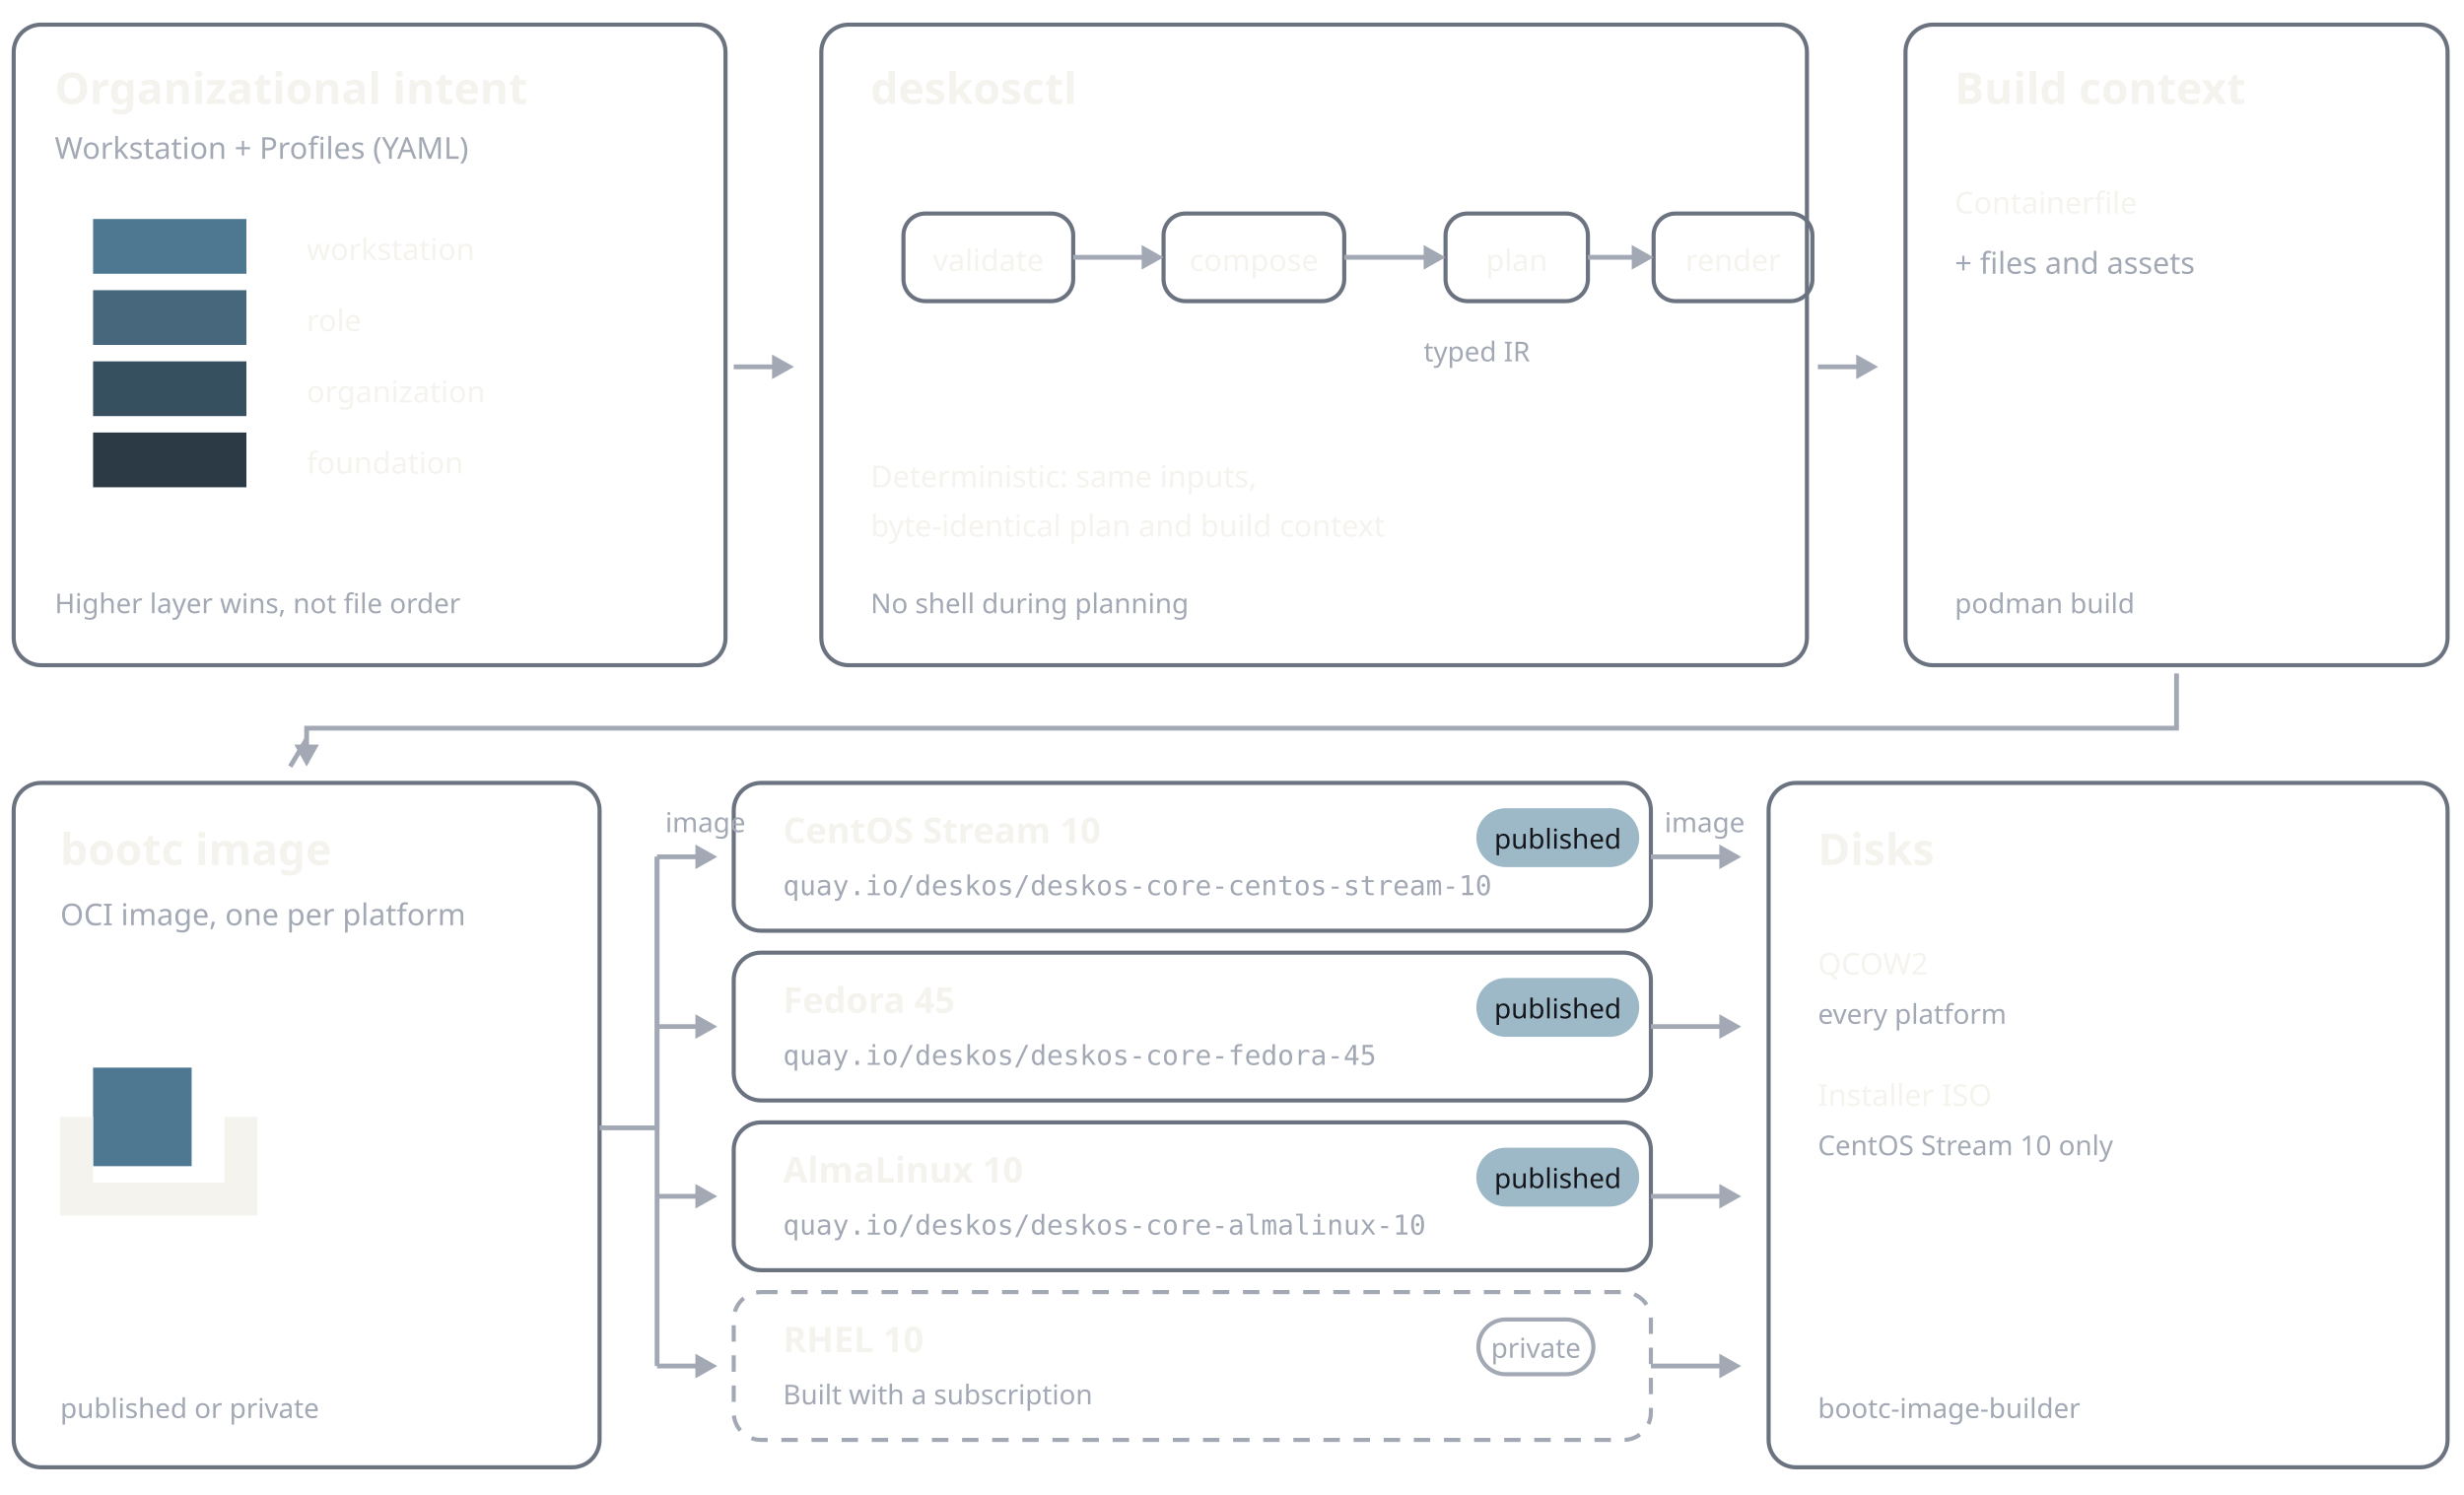
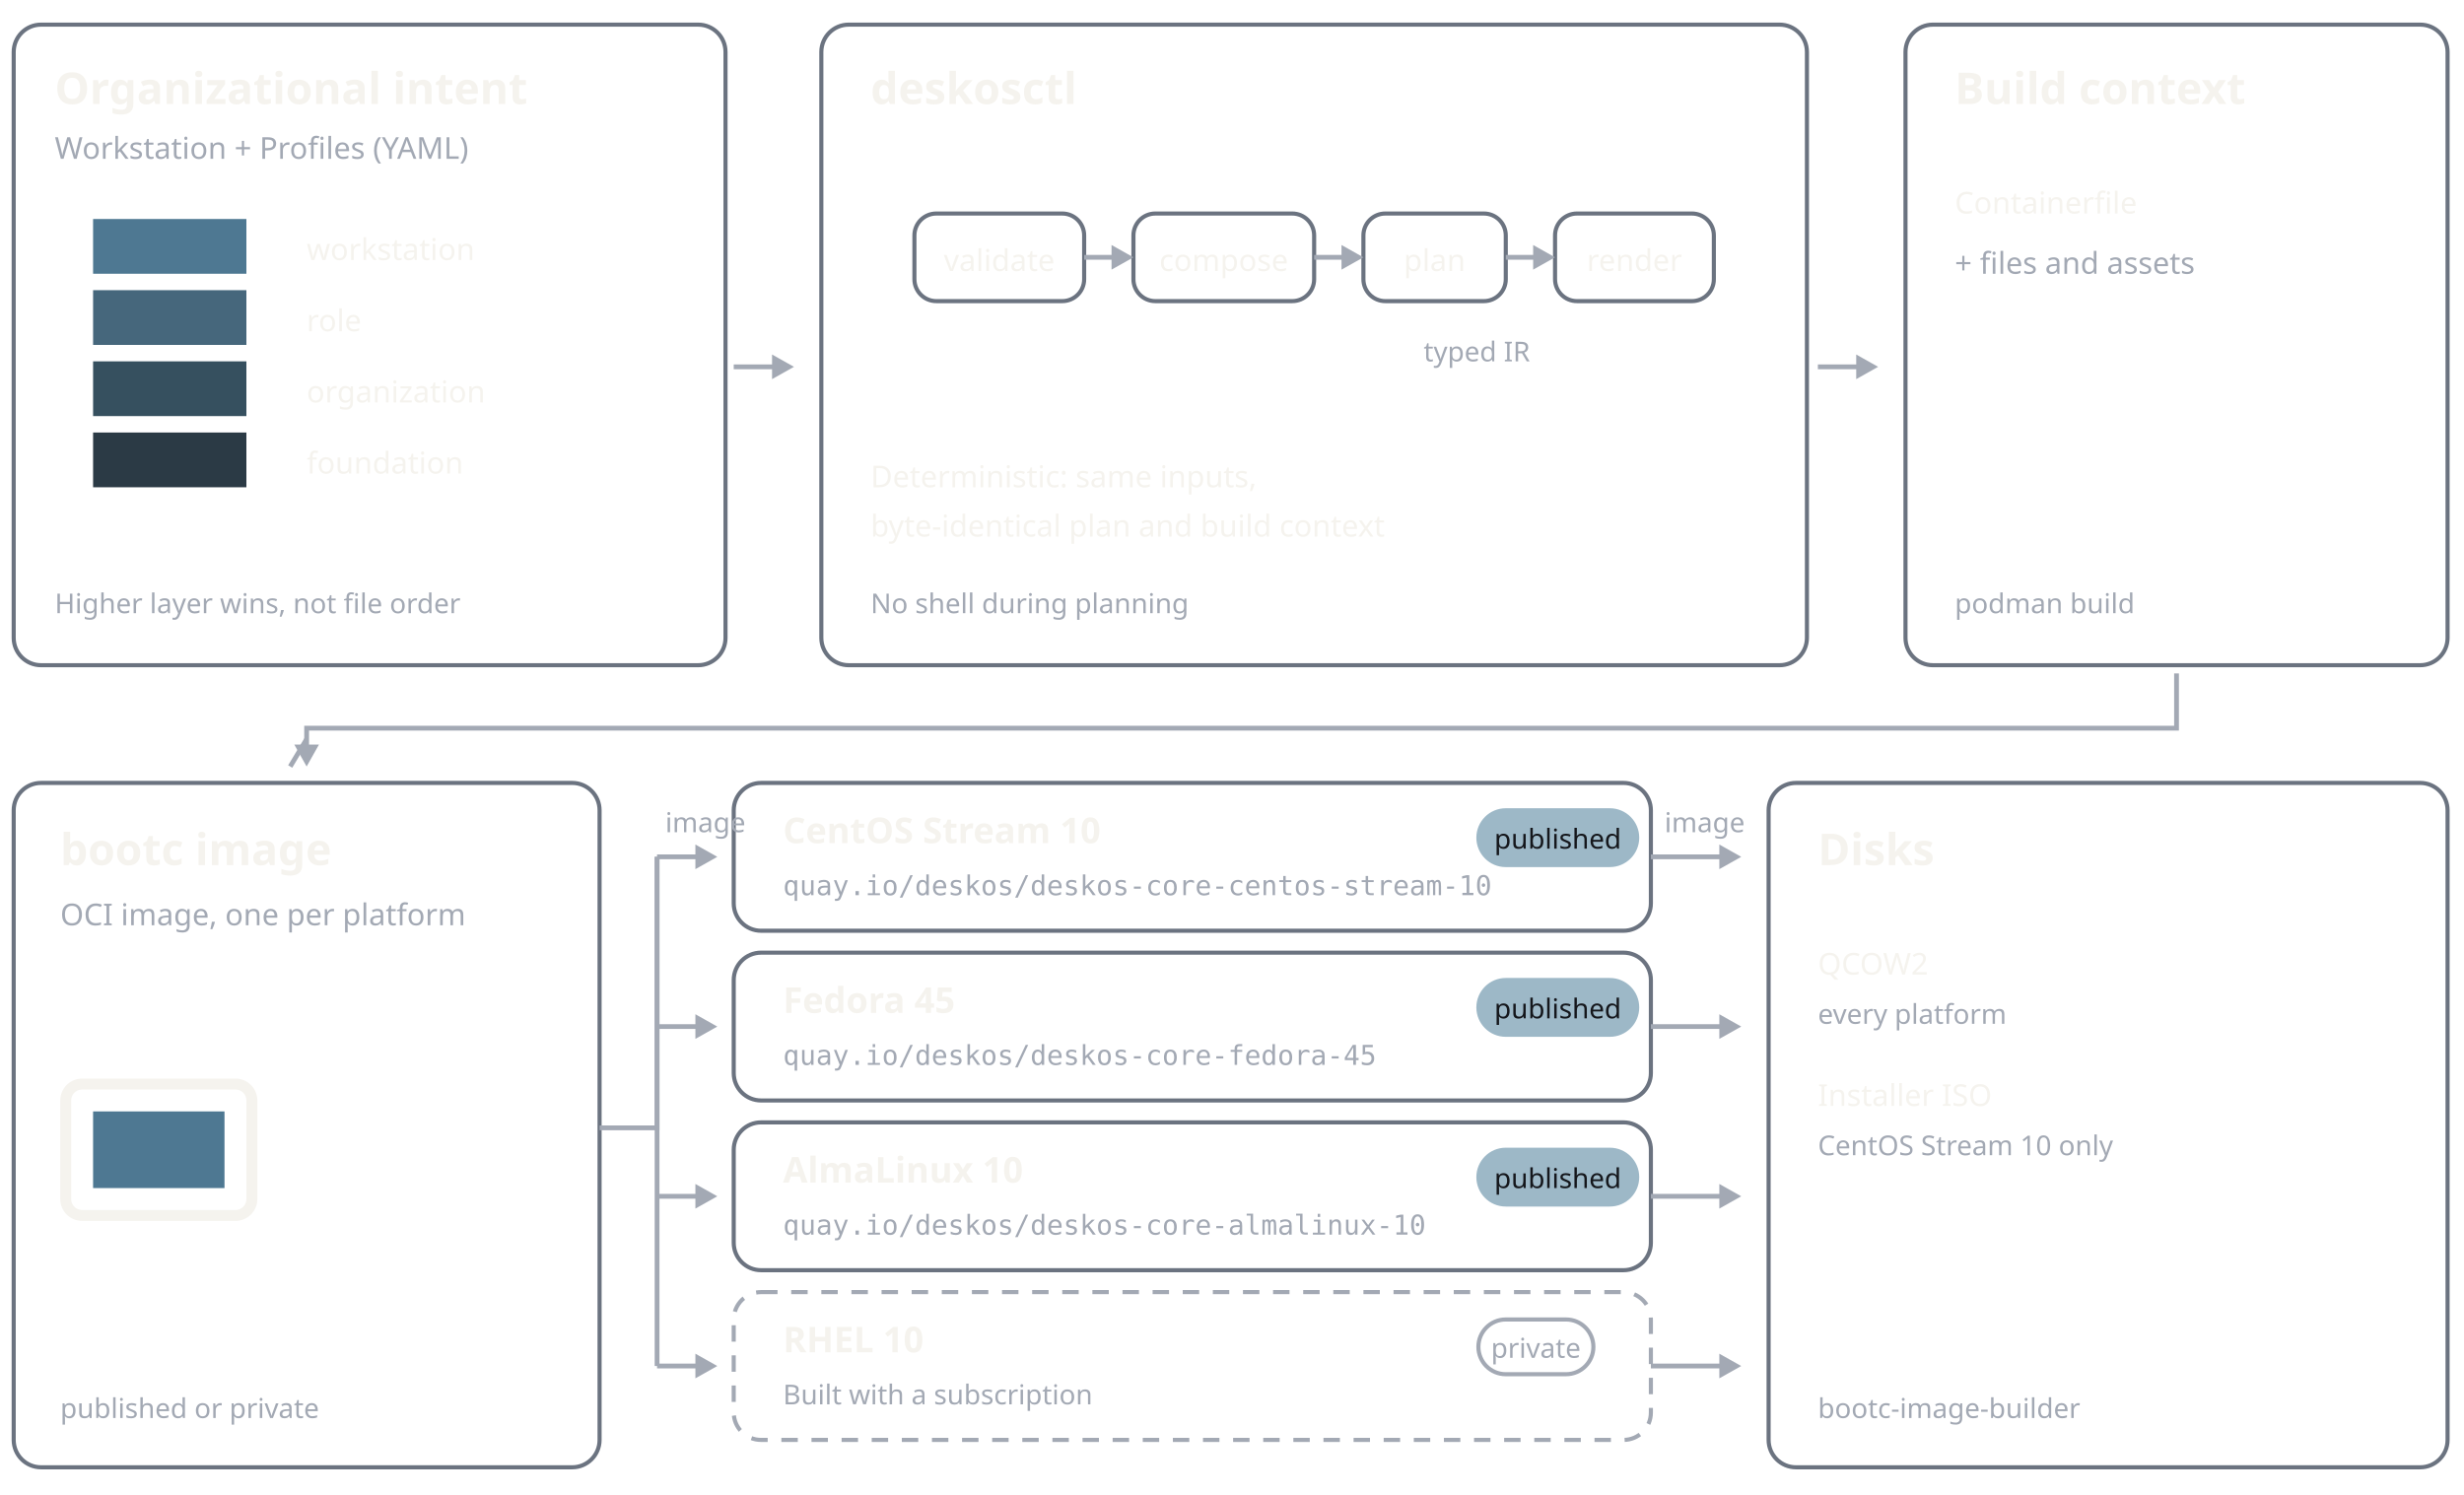
<svg xmlns="http://www.w3.org/2000/svg" viewBox="0 0 900 546" width="900" height="546" role="img" aria-labelledby="t d">
  <rect x="5" y="9" width="260" height="234" rx="10" fill="none" stroke="#6B7380" stroke-width="1.5" />
  <text x="20" y="38" font-family="Manrope, ui-sans-serif, system-ui, sans-serif" font-size="16" font-weight="bold" fill="#F5F3EE" text-anchor="start">Organizational intent</text>
  <text x="20" y="58" font-family="Manrope, ui-sans-serif, system-ui, sans-serif" font-size="11" font-weight="normal" fill="#A3A9B4" text-anchor="start">Workstation + Profiles (YAML)</text>
  <rect x="34" y="80" width="56" height="20" fill="#4E7892" />
  <text x="112" y="95" font-family="Manrope, ui-sans-serif, system-ui, sans-serif" font-size="11" font-weight="normal" fill="#F5F3EE" text-anchor="start">workstation</text>
  <rect x="34" y="106" width="56" height="20" fill="#46677C" />
  <text x="112" y="121" font-family="Manrope, ui-sans-serif, system-ui, sans-serif" font-size="11" font-weight="normal" fill="#F5F3EE" text-anchor="start">role</text>
  <rect x="34" y="132" width="56" height="20" fill="#36505F" />
  <text x="112" y="147" font-family="Manrope, ui-sans-serif, system-ui, sans-serif" font-size="11" font-weight="normal" fill="#F5F3EE" text-anchor="start">organization</text>
  <rect x="34" y="158" width="56" height="20" fill="#2B3A45" />
  <text x="112" y="173" font-family="Manrope, ui-sans-serif, system-ui, sans-serif" font-size="11" font-weight="normal" fill="#F5F3EE" text-anchor="start">foundation</text>
  <text x="20" y="224" font-family="Manrope, ui-sans-serif, system-ui, sans-serif" font-size="10" font-weight="normal" fill="#A3A9B4" text-anchor="start">Higher layer wins, not file order</text>
  <rect x="300" y="9" width="360" height="234" rx="10" fill="none" stroke="#6B7380" stroke-width="1.5" />
  <text x="318" y="38" font-family="Manrope, ui-sans-serif, system-ui, sans-serif" font-size="16" font-weight="bold" fill="#F5F3EE" text-anchor="start">deskosctl</text>
-   <rect x="330" y="78" width="62" height="32" rx="8" fill="none" stroke="#6B7380" stroke-width="1.5" />
-   <text x="361.0" y="99" font-family="Manrope, ui-sans-serif, system-ui, sans-serif" font-size="11" font-weight="normal" fill="#F5F3EE" text-anchor="middle">validate</text>
-   <rect x="425" y="78" width="66" height="32" rx="8" fill="none" stroke="#6B7380" stroke-width="1.5" />
-   <text x="458.0" y="99" font-family="Manrope, ui-sans-serif, system-ui, sans-serif" font-size="11" font-weight="normal" fill="#F5F3EE" text-anchor="middle">compose</text>
-   <rect x="528" y="78" width="52" height="32" rx="8" fill="none" stroke="#6B7380" stroke-width="1.5" />
-   <text x="554.0" y="99" font-family="Manrope, ui-sans-serif, system-ui, sans-serif" font-size="11" font-weight="normal" fill="#F5F3EE" text-anchor="middle">plan</text>
-   <rect x="604" y="78" width="58" height="32" rx="8" fill="none" stroke="#6B7380" stroke-width="1.5" />
-   <text x="633.0" y="99" font-family="Manrope, ui-sans-serif, system-ui, sans-serif" font-size="11" font-weight="normal" fill="#F5F3EE" text-anchor="middle">render</text>
-   <path d="M392 94L419 94" fill="none" stroke="#A3A9B4" stroke-width="1.75" stroke-linejoin="round" />
-   <path d="M425 94L417 89.5L417 98.5Z" fill="#A3A9B4" />
-   <path d="M491 94L522 94" fill="none" stroke="#A3A9B4" stroke-width="1.75" stroke-linejoin="round" />
-   <path d="M528 94L520 89.5L520 98.5Z" fill="#A3A9B4" />
-   <path d="M580 94L598 94" fill="none" stroke="#A3A9B4" stroke-width="1.75" stroke-linejoin="round" />
-   <path d="M604 94L596 89.5L596 98.5Z" fill="#A3A9B4" />
+   <rect x="334" y="78" width="62" height="32" rx="8" fill="none" stroke="#6B7380" stroke-width="1.5" />
+   <text x="365.0" y="99" font-family="Manrope, ui-sans-serif, system-ui, sans-serif" font-size="11" font-weight="normal" fill="#F5F3EE" text-anchor="middle">validate</text>
+   <rect x="414" y="78" width="66" height="32" rx="8" fill="none" stroke="#6B7380" stroke-width="1.5" />
+   <text x="447.0" y="99" font-family="Manrope, ui-sans-serif, system-ui, sans-serif" font-size="11" font-weight="normal" fill="#F5F3EE" text-anchor="middle">compose</text>
+   <rect x="498" y="78" width="52" height="32" rx="8" fill="none" stroke="#6B7380" stroke-width="1.5" />
+   <text x="524.0" y="99" font-family="Manrope, ui-sans-serif, system-ui, sans-serif" font-size="11" font-weight="normal" fill="#F5F3EE" text-anchor="middle">plan</text>
+   <rect x="568" y="78" width="58" height="32" rx="8" fill="none" stroke="#6B7380" stroke-width="1.5" />
+   <text x="597.0" y="99" font-family="Manrope, ui-sans-serif, system-ui, sans-serif" font-size="11" font-weight="normal" fill="#F5F3EE" text-anchor="middle">render</text>
+   <path d="M396 94L408 94" fill="none" stroke="#A3A9B4" stroke-width="1.75" stroke-linejoin="round" />
+   <path d="M414 94L406 89.5L406 98.5Z" fill="#A3A9B4" />
+   <path d="M480 94L492 94" fill="none" stroke="#A3A9B4" stroke-width="1.75" stroke-linejoin="round" />
+   <path d="M498 94L490 89.5L490 98.5Z" fill="#A3A9B4" />
+   <path d="M550 94L562 94" fill="none" stroke="#A3A9B4" stroke-width="1.75" stroke-linejoin="round" />
+   <path d="M568 94L560 89.5L560 98.5Z" fill="#A3A9B4" />
  <text x="520" y="132" font-family="Manrope, ui-sans-serif, system-ui, sans-serif" font-size="10" font-weight="normal" fill="#A3A9B4" text-anchor="start">typed IR</text>
  <text x="318" y="178" font-family="Manrope, ui-sans-serif, system-ui, sans-serif" font-size="11" font-weight="normal" fill="#F5F3EE" text-anchor="start">Deterministic: same inputs,</text>
  <text x="318" y="196" font-family="Manrope, ui-sans-serif, system-ui, sans-serif" font-size="11" font-weight="normal" fill="#F5F3EE" text-anchor="start">byte-identical plan and build context</text>
  <text x="318" y="224" font-family="Manrope, ui-sans-serif, system-ui, sans-serif" font-size="10" font-weight="normal" fill="#A3A9B4" text-anchor="start">No shell during planning</text>
  <rect x="696" y="9" width="198" height="234" rx="10" fill="none" stroke="#6B7380" stroke-width="1.5" />
  <text x="714" y="38" font-family="Manrope, ui-sans-serif, system-ui, sans-serif" font-size="16" font-weight="bold" fill="#F5F3EE" text-anchor="start">Build context</text>
  <text x="714" y="78" font-family="Manrope, ui-sans-serif, system-ui, sans-serif" font-size="11" font-weight="normal" fill="#F5F3EE" text-anchor="start">Containerfile</text>
  <text x="714" y="100" font-family="Manrope, ui-sans-serif, system-ui, sans-serif" font-size="11" font-weight="normal" fill="#A3A9B4" text-anchor="start">+ files and assets</text>
  <text x="714" y="224" font-family="Manrope, ui-sans-serif, system-ui, sans-serif" font-size="10" font-weight="normal" fill="#A3A9B4" text-anchor="start">podman build</text>
  <path d="M268 134L284 134" fill="none" stroke="#A3A9B4" stroke-width="1.75" stroke-linejoin="round" />
  <path d="M290 134L282 129.5L282 138.5Z" fill="#A3A9B4" />
  <path d="M664 134L680 134" fill="none" stroke="#A3A9B4" stroke-width="1.75" stroke-linejoin="round" />
  <path d="M686 134L678 129.5L678 138.5Z" fill="#A3A9B4" />
  <path d="M795 246V266H112V276" fill="none" stroke="#A3A9B4" stroke-width="1.75" />
  <path d="M112 270L106 280" fill="none" stroke="#A3A9B4" stroke-width="1.75" stroke-linejoin="round" />
  <path d="M112 280L107.5 272L116.5 272Z" fill="#A3A9B4" />
  <rect x="5" y="286" width="214" height="250" rx="10" fill="none" stroke="#6B7380" stroke-width="1.5" />
  <text x="22" y="316" font-family="Manrope, ui-sans-serif, system-ui, sans-serif" font-size="16" font-weight="bold" fill="#F5F3EE" text-anchor="start">bootc image</text>
  <text x="22" y="338" font-family="Manrope, ui-sans-serif, system-ui, sans-serif" font-size="11" font-weight="normal" fill="#A3A9B4" text-anchor="start">OCI image, one per platform</text>
-   <rect x="34" y="390" width="36" height="36" fill="#4E7892" />
-   <path fill="#F5F3EE" d="M22 408H34V432H82V408H94V444H22Z" />
+   <rect x="24" y="396" width="68" height="48" rx="6" fill="none" stroke="#F5F3EE" stroke-width="4" />
+   <rect x="34" y="406" width="48" height="28" fill="#4E7892" />
  <text x="22" y="518" font-family="Manrope, ui-sans-serif, system-ui, sans-serif" font-size="10" font-weight="normal" fill="#A3A9B4" text-anchor="start">published or private</text>
  <rect x="268" y="286" width="335" height="54" rx="10" fill="none" stroke="#6B7380" stroke-width="1.5" />
  <text x="286" y="308" font-family="Manrope, ui-sans-serif, system-ui, sans-serif" font-size="13" font-weight="bold" fill="#F5F3EE" text-anchor="start">CentOS Stream 10</text>
  <text x="286" y="327" font-family="ui-monospace, SFMono-Regular, Menlo, monospace" font-size="10" font-weight="normal" fill="#A3A9B4" text-anchor="start">quay.io/deskos/deskos-core-centos-stream-10</text>
  <rect x="540" y="296" width="58" height="20" rx="10" fill="#9DB8C7" stroke="#9DB8C7" stroke-width="1.5" />
  <text x="569.0" y="310" font-family="Manrope, ui-sans-serif, system-ui, sans-serif" font-size="10" font-weight="normal" fill="#15171C" text-anchor="middle">published</text>
  <rect x="268" y="348" width="335" height="54" rx="10" fill="none" stroke="#6B7380" stroke-width="1.5" />
  <text x="286" y="370" font-family="Manrope, ui-sans-serif, system-ui, sans-serif" font-size="13" font-weight="bold" fill="#F5F3EE" text-anchor="start">Fedora 45</text>
  <text x="286" y="389" font-family="ui-monospace, SFMono-Regular, Menlo, monospace" font-size="10" font-weight="normal" fill="#A3A9B4" text-anchor="start">quay.io/deskos/deskos-core-fedora-45</text>
  <rect x="540" y="358" width="58" height="20" rx="10" fill="#9DB8C7" stroke="#9DB8C7" stroke-width="1.5" />
  <text x="569.0" y="372" font-family="Manrope, ui-sans-serif, system-ui, sans-serif" font-size="10" font-weight="normal" fill="#15171C" text-anchor="middle">published</text>
  <rect x="268" y="410" width="335" height="54" rx="10" fill="none" stroke="#6B7380" stroke-width="1.5" />
  <text x="286" y="432" font-family="Manrope, ui-sans-serif, system-ui, sans-serif" font-size="13" font-weight="bold" fill="#F5F3EE" text-anchor="start">AlmaLinux 10</text>
  <text x="286" y="451" font-family="ui-monospace, SFMono-Regular, Menlo, monospace" font-size="10" font-weight="normal" fill="#A3A9B4" text-anchor="start">quay.io/deskos/deskos-core-almalinux-10</text>
  <rect x="540" y="420" width="58" height="20" rx="10" fill="#9DB8C7" stroke="#9DB8C7" stroke-width="1.5" />
  <text x="569.0" y="434" font-family="Manrope, ui-sans-serif, system-ui, sans-serif" font-size="10" font-weight="normal" fill="#15171C" text-anchor="middle">published</text>
  <rect x="268" y="472" width="335" height="54" rx="10" fill="none" stroke="#A3A9B4" stroke-width="1.5" stroke-dasharray="6 5" />
  <text x="286" y="494" font-family="Manrope, ui-sans-serif, system-ui, sans-serif" font-size="13" font-weight="bold" fill="#F5F3EE" text-anchor="start">RHEL 10</text>
  <text x="286" y="513" font-family="Manrope, ui-sans-serif, system-ui, sans-serif" font-size="10" font-weight="normal" fill="#A3A9B4" text-anchor="start">Built with a subscription</text>
  <rect x="540" y="482" width="42" height="20" rx="10" fill="none" stroke="#A3A9B4" stroke-width="1.5" />
  <text x="561.0" y="496" font-family="Manrope, ui-sans-serif, system-ui, sans-serif" font-size="10" font-weight="normal" fill="#A3A9B4" text-anchor="middle">private</text>
  <path d="M219 412H240V313" fill="none" stroke="#A3A9B4" stroke-width="1.75" />
  <path d="M240 313V499" fill="none" stroke="#A3A9B4" stroke-width="1.75" />
  <path d="M240 313L256 313" fill="none" stroke="#A3A9B4" stroke-width="1.75" stroke-linejoin="round" />
  <path d="M262 313L254 308.5L254 317.5Z" fill="#A3A9B4" />
  <path d="M240 375L256 375" fill="none" stroke="#A3A9B4" stroke-width="1.75" stroke-linejoin="round" />
  <path d="M262 375L254 370.5L254 379.5Z" fill="#A3A9B4" />
  <path d="M240 437L256 437" fill="none" stroke="#A3A9B4" stroke-width="1.75" stroke-linejoin="round" />
  <path d="M262 437L254 432.5L254 441.5Z" fill="#A3A9B4" />
  <path d="M240 499L256 499" fill="none" stroke="#A3A9B4" stroke-width="1.75" stroke-linejoin="round" />
  <path d="M262 499L254 494.5L254 503.5Z" fill="#A3A9B4" />
  <text x="243" y="304" font-family="Manrope, ui-sans-serif, system-ui, sans-serif" font-size="10" font-weight="normal" fill="#A3A9B4" text-anchor="start">image</text>
  <path d="M603 313L630 313" fill="none" stroke="#A3A9B4" stroke-width="1.75" stroke-linejoin="round" />
  <path d="M636 313L628 308.5L628 317.5Z" fill="#A3A9B4" />
  <path d="M603 375L630 375" fill="none" stroke="#A3A9B4" stroke-width="1.75" stroke-linejoin="round" />
  <path d="M636 375L628 370.5L628 379.5Z" fill="#A3A9B4" />
  <path d="M603 437L630 437" fill="none" stroke="#A3A9B4" stroke-width="1.75" stroke-linejoin="round" />
  <path d="M636 437L628 432.5L628 441.5Z" fill="#A3A9B4" />
  <path d="M603 499L630 499" fill="none" stroke="#A3A9B4" stroke-width="1.75" stroke-linejoin="round" />
  <path d="M636 499L628 494.5L628 503.5Z" fill="#A3A9B4" />
  <text x="608" y="304" font-family="Manrope, ui-sans-serif, system-ui, sans-serif" font-size="10" font-weight="normal" fill="#A3A9B4" text-anchor="start">image</text>
  <rect x="646" y="286" width="248" height="250" rx="10" fill="none" stroke="#6B7380" stroke-width="1.5" />
  <text x="664" y="316" font-family="Manrope, ui-sans-serif, system-ui, sans-serif" font-size="16" font-weight="bold" fill="#F5F3EE" text-anchor="start">Disks</text>
  <text x="664" y="356" font-family="Manrope, ui-sans-serif, system-ui, sans-serif" font-size="11" font-weight="normal" fill="#F5F3EE" text-anchor="start">QCOW2</text>
  <text x="664" y="374" font-family="Manrope, ui-sans-serif, system-ui, sans-serif" font-size="10" font-weight="normal" fill="#A3A9B4" text-anchor="start">every platform</text>
  <text x="664" y="404" font-family="Manrope, ui-sans-serif, system-ui, sans-serif" font-size="11" font-weight="normal" fill="#F5F3EE" text-anchor="start">Installer ISO</text>
  <text x="664" y="422" font-family="Manrope, ui-sans-serif, system-ui, sans-serif" font-size="10" font-weight="normal" fill="#A3A9B4" text-anchor="start">CentOS Stream 10 only</text>
  <text x="664" y="518" font-family="Manrope, ui-sans-serif, system-ui, sans-serif" font-size="10" font-weight="normal" fill="#A3A9B4" text-anchor="start">bootc-image-builder</text>
</svg>
